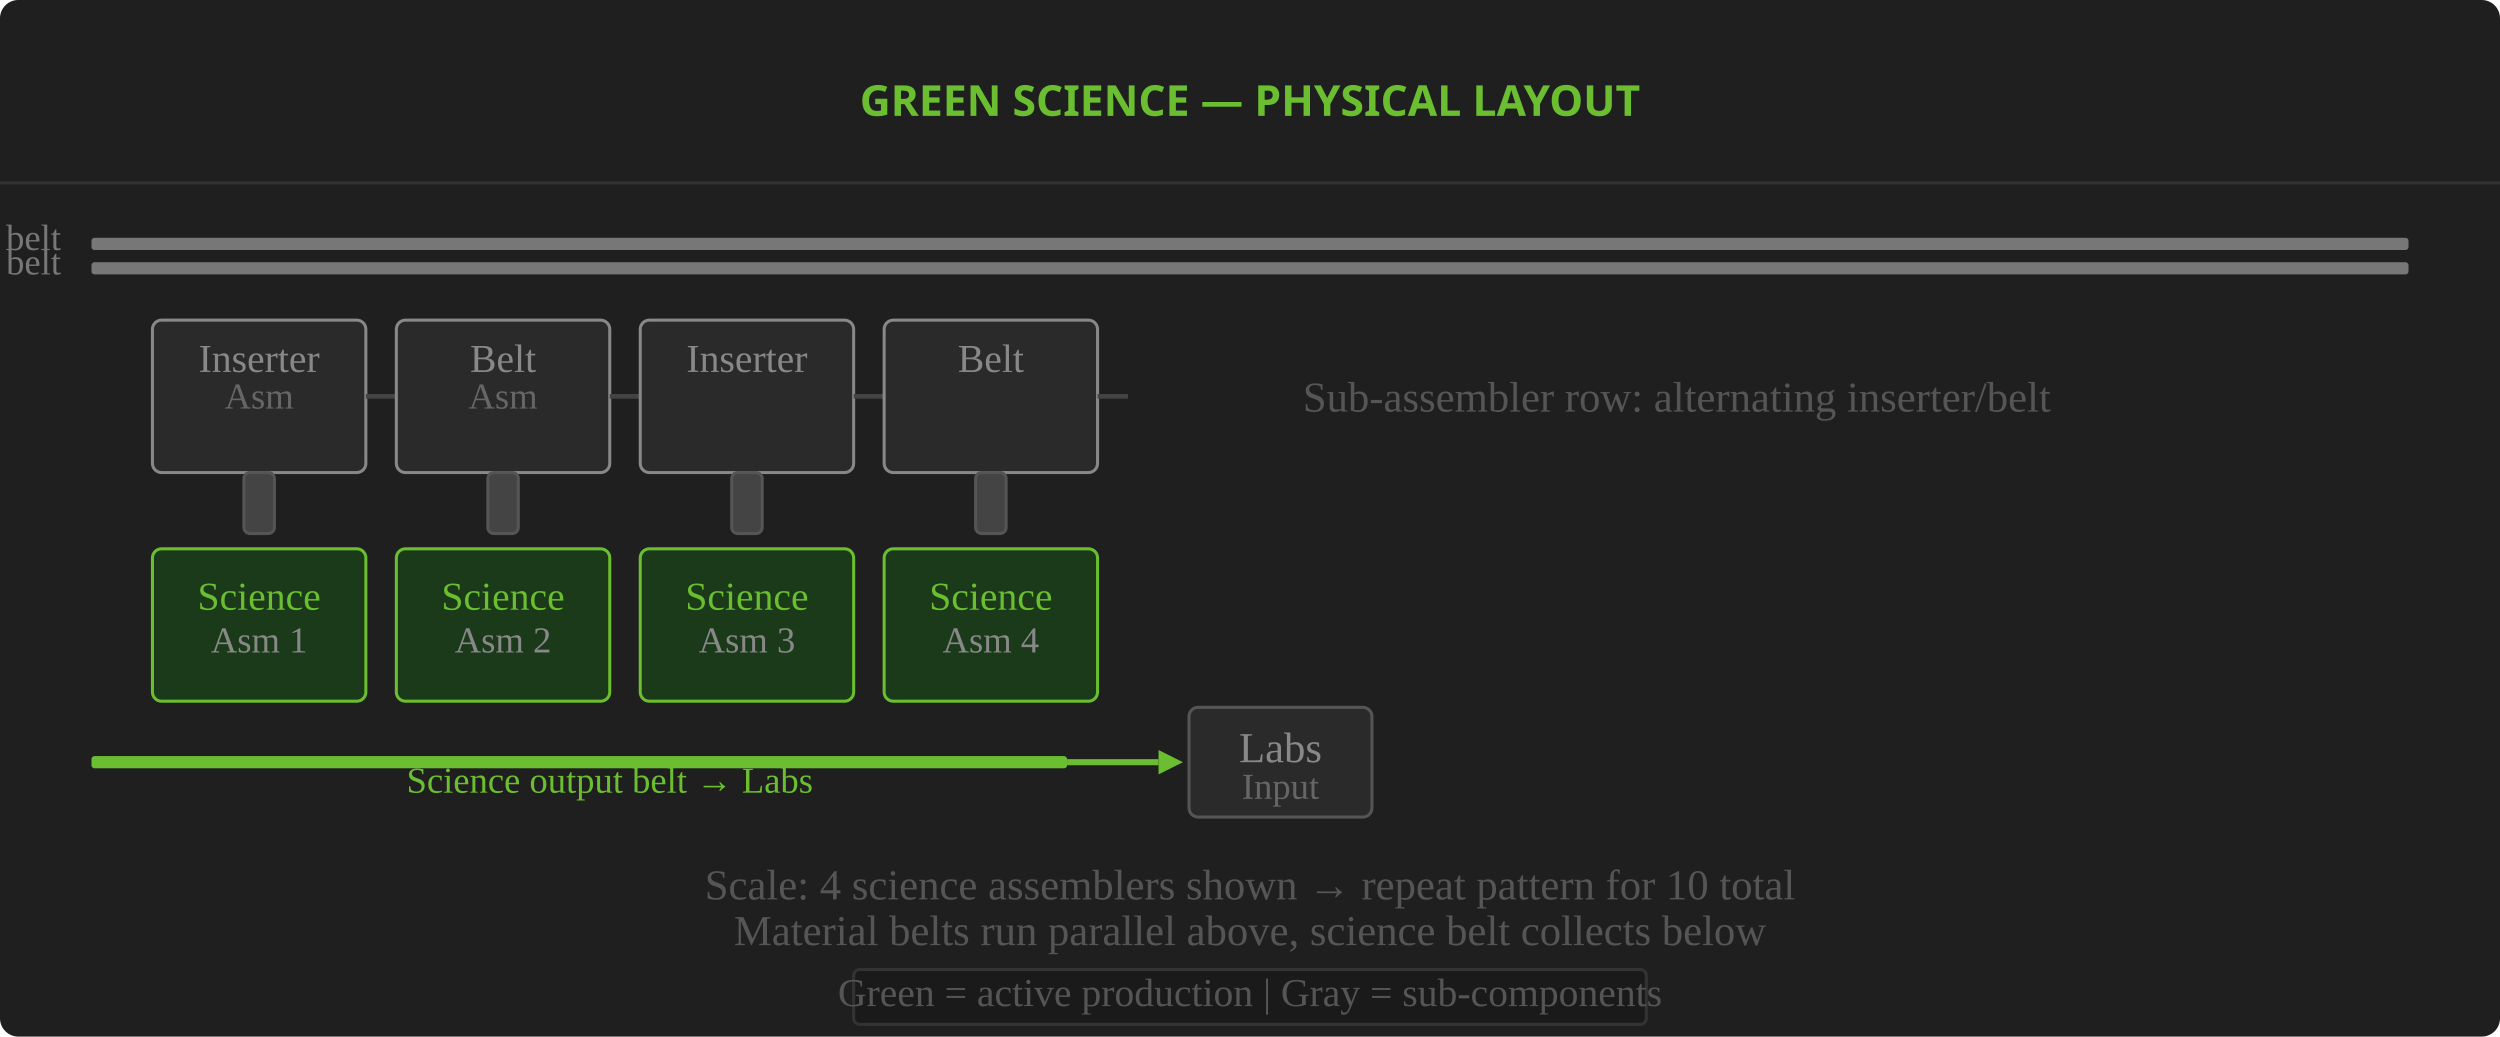
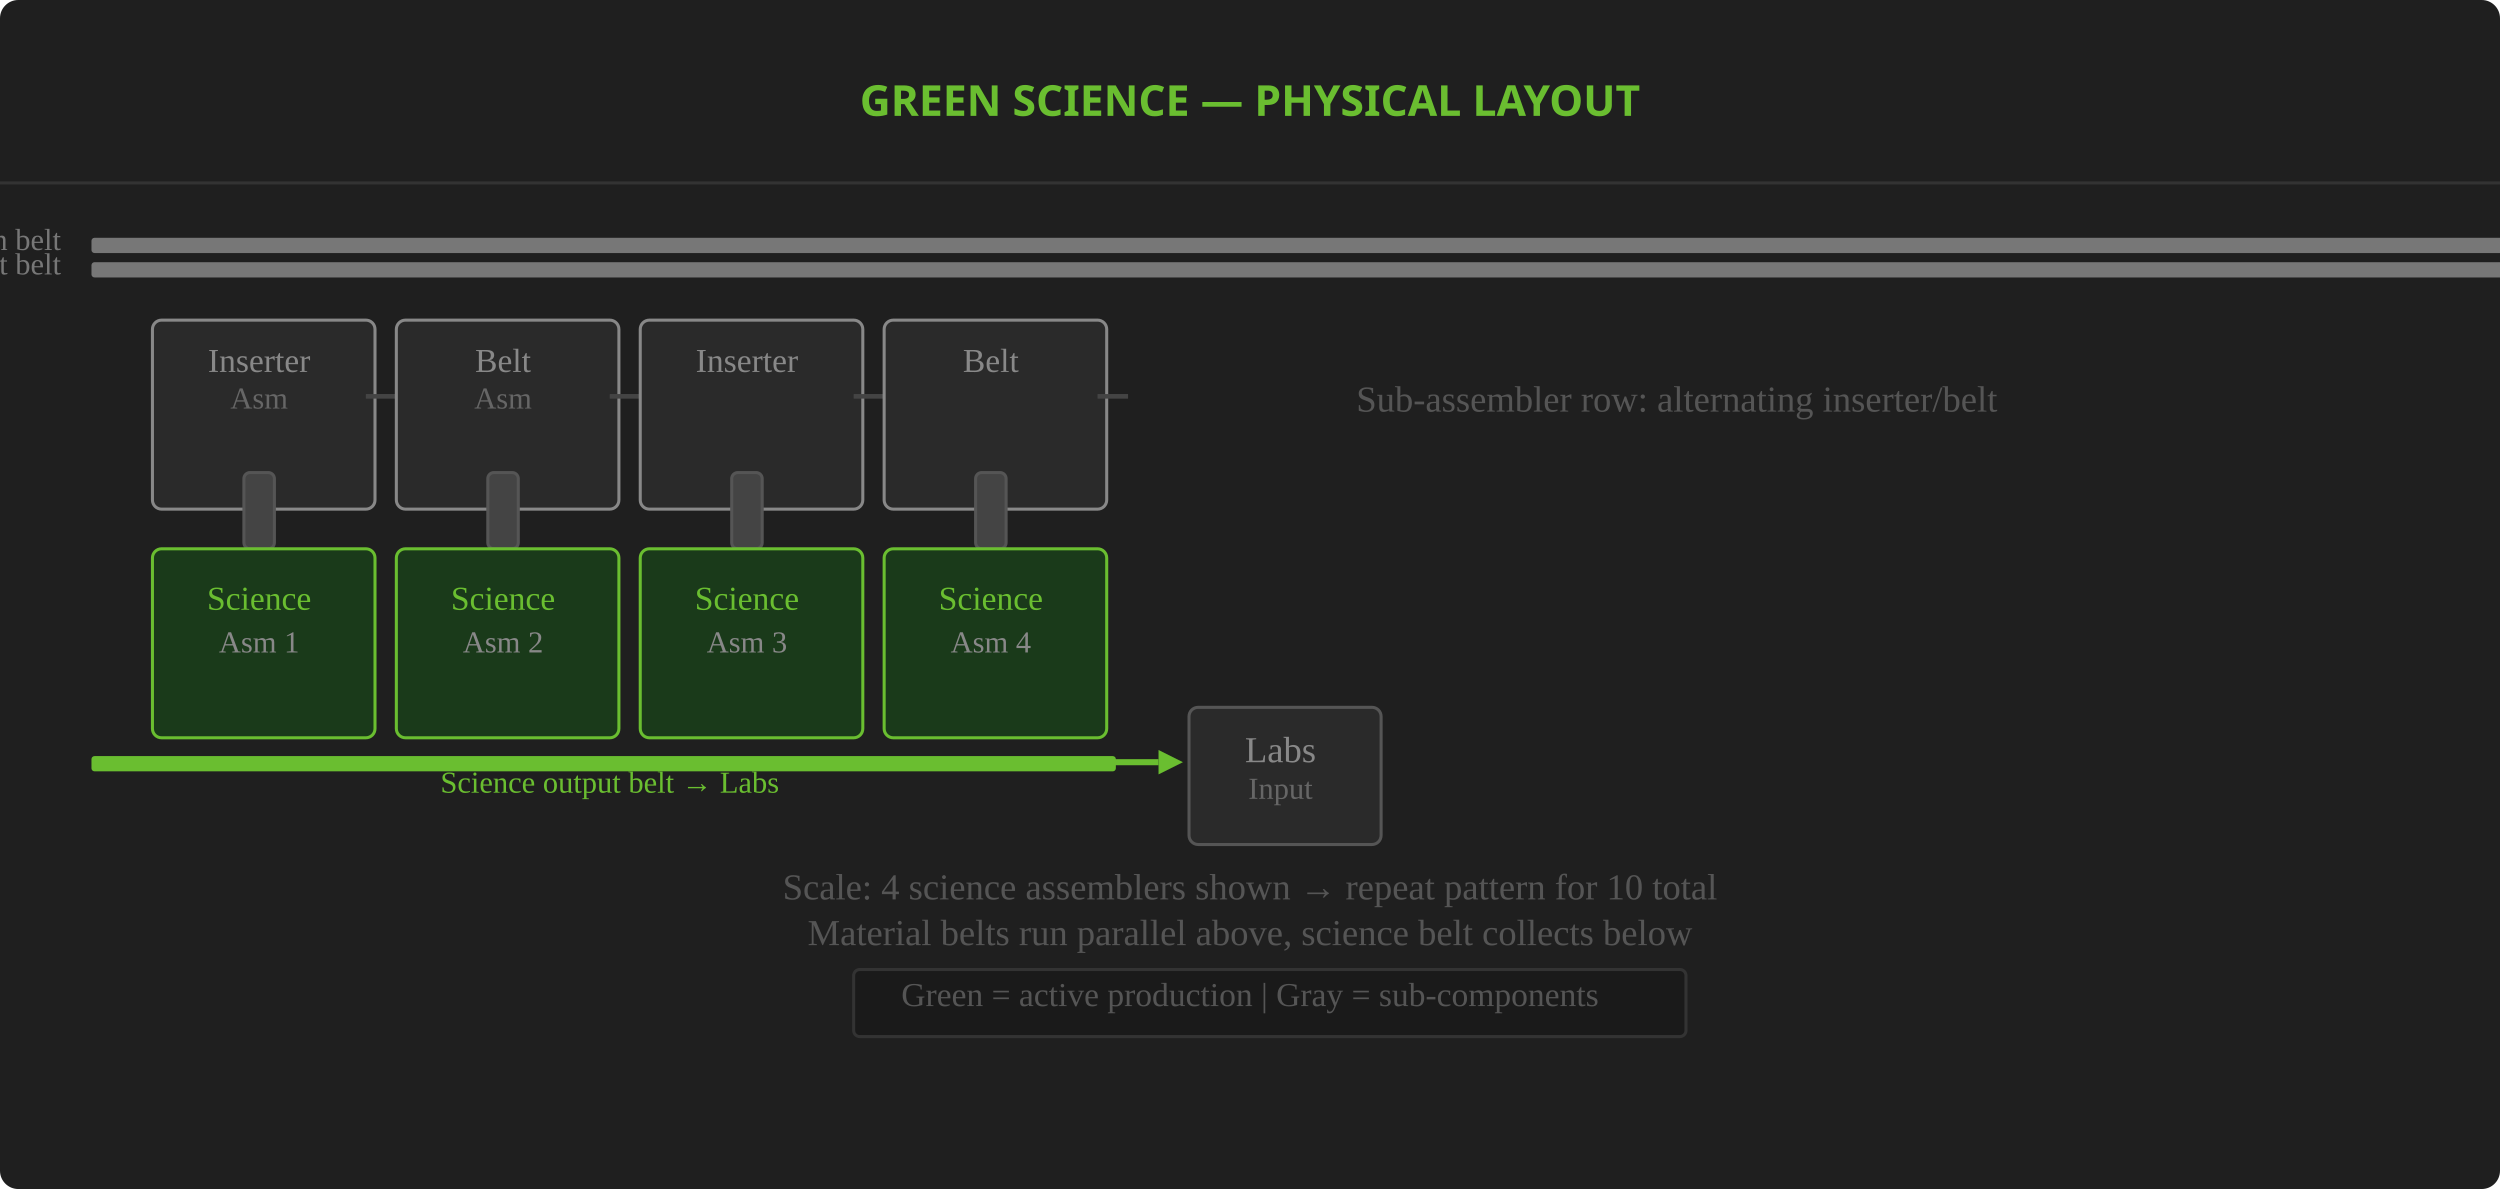
- <svg xmlns="http://www.w3.org/2000/svg" viewBox="0 0 820 340" width="820" height="340">
+ <svg xmlns="http://www.w3.org/2000/svg" viewBox="0 0 820 390" width="820" height="390">
  <defs>
    <filter id="g">
      <feGaussianBlur stdDeviation="2" result="b" />
      <feMerge>
        <feMergeNode in="b" />
        <feMergeNode in="SourceGraphic" />
      </feMerge>
    </filter>
  </defs>
-   <rect width="820" height="340" fill="#1f1f1f" rx="6" />
+   <rect width="820" height="390" fill="#1f1f1f" rx="6" />
  <line x1="0" y1="60" x2="820" y2="60" stroke="#333" />
  <text x="410" y="38" text-anchor="middle" font-family="Orbitron,sans-serif" font-size="14" font-weight="900" fill="#6abe30">GREEN SCIENCE — PHYSICAL LAYOUT</text>
-   <rect x="30" y="78" width="760" height="4" rx="1" fill="#777" />
-   <text x="20" y="82" text-anchor="end" font-size="12" fill="#777">Iron belt</text>
-   <rect x="30" y="86" width="760" height="4" rx="1" fill="#777" />
-   <text x="20" y="90" text-anchor="end" font-size="12" fill="#777">Circuit belt</text>
-   <rect x="50" y="105" width="70" height="50" rx="3" fill="#2a2a2a" stroke="#888" />
-   <text x="85" y="122" text-anchor="middle" font-size="13" fill="#888">Inserter</text>
-   <text x="85" y="134" text-anchor="middle" font-size="12" fill="#666">Asm</text>
+   <rect x="30" y="78" width="798" height="5" rx="1" fill="#777" />
+   <text x="20" y="82" text-anchor="end" font-size="10" fill="#777">Iron belt</text>
+   <rect x="30" y="86" width="798" height="5" rx="1" fill="#777" />
+   <text x="20" y="90" text-anchor="end" font-size="10" fill="#777">Circuit belt</text>
+   <rect x="50" y="105" width="73" height="62" rx="3" fill="#2a2a2a" stroke="#888" />
+   <text x="85" y="122" text-anchor="middle" font-size="11" fill="#888">Inserter</text>
+   <text x="85" y="134" text-anchor="middle" font-size="10" fill="#666">Asm</text>
  <line x1="120" y1="130" x2="130" y2="130" stroke="#444" stroke-width="1.5" />
-   <rect x="130" y="105" width="70" height="50" rx="3" fill="#2a2a2a" stroke="#888" />
-   <text x="165" y="122" text-anchor="middle" font-size="13" fill="#888">Belt</text>
-   <text x="165" y="134" text-anchor="middle" font-size="12" fill="#666">Asm</text>
+   <rect x="130" y="105" width="73" height="62" rx="3" fill="#2a2a2a" stroke="#888" />
+   <text x="165" y="122" text-anchor="middle" font-size="11" fill="#888">Belt</text>
+   <text x="165" y="134" text-anchor="middle" font-size="10" fill="#666">Asm</text>
  <line x1="200" y1="130" x2="210" y2="130" stroke="#444" stroke-width="1.5" />
-   <rect x="210" y="105" width="70" height="50" rx="3" fill="#2a2a2a" stroke="#888" />
-   <text x="245" y="122" text-anchor="middle" font-size="13" fill="#888">Inserter</text>
+   <rect x="210" y="105" width="73" height="62" rx="3" fill="#2a2a2a" stroke="#888" />
+   <text x="245" y="122" text-anchor="middle" font-size="11" fill="#888">Inserter</text>
  <line x1="280" y1="130" x2="290" y2="130" stroke="#444" stroke-width="1.5" />
-   <rect x="290" y="105" width="70" height="50" rx="3" fill="#2a2a2a" stroke="#888" />
-   <text x="325" y="122" text-anchor="middle" font-size="13" fill="#888">Belt</text>
+   <rect x="290" y="105" width="73" height="62" rx="3" fill="#2a2a2a" stroke="#888" />
+   <text x="325" y="122" text-anchor="middle" font-size="11" fill="#888">Belt</text>
  <line x1="360" y1="130" x2="370" y2="130" stroke="#444" stroke-width="1.5" />
-   <text x="550" y="135" text-anchor="middle" font-size="14" fill="#555">Sub-assembler row: alternating inserter/belt</text>
-   <rect x="80" y="155" width="10" height="20" rx="2" fill="#444" stroke="#555" stroke-width="1" />
-   <rect x="160" y="155" width="10" height="20" rx="2" fill="#444" stroke="#555" stroke-width="1" />
-   <rect x="240" y="155" width="10" height="20" rx="2" fill="#444" stroke="#555" stroke-width="1" />
-   <rect x="320" y="155" width="10" height="20" rx="2" fill="#444" stroke="#555" stroke-width="1" />
-   <rect x="50" y="180" width="70" height="50" rx="3" fill="#1a3a1a" stroke="#6abe30" />
-   <text x="85" y="200" text-anchor="middle" font-size="13" fill="#6abe30">Science</text>
-   <text x="85" y="214" text-anchor="middle" font-size="12" fill="#888">Asm 1</text>
-   <rect x="130" y="180" width="70" height="50" rx="3" fill="#1a3a1a" stroke="#6abe30" />
-   <text x="165" y="200" text-anchor="middle" font-size="13" fill="#6abe30">Science</text>
-   <text x="165" y="214" text-anchor="middle" font-size="12" fill="#888">Asm 2</text>
-   <rect x="210" y="180" width="70" height="50" rx="3" fill="#1a3a1a" stroke="#6abe30" />
-   <text x="245" y="200" text-anchor="middle" font-size="13" fill="#6abe30">Science</text>
-   <text x="245" y="214" text-anchor="middle" font-size="12" fill="#888">Asm 3</text>
-   <rect x="290" y="180" width="70" height="50" rx="3" fill="#1a3a1a" stroke="#6abe30" />
-   <text x="325" y="200" text-anchor="middle" font-size="13" fill="#6abe30">Science</text>
-   <text x="325" y="214" text-anchor="middle" font-size="12" fill="#888">Asm 4</text>
-   <rect x="30" y="248" width="320" height="4" rx="1" fill="#6abe30" />
-   <text x="200" y="260" text-anchor="middle" font-size="12" fill="#6abe30">Science output belt → Labs</text>
+   <text x="550" y="135" text-anchor="middle" font-size="12" fill="#555">Sub-assembler row: alternating inserter/belt</text>
+   <rect x="80" y="155" width="10" height="25" rx="2" fill="#444" stroke="#555" stroke-width="1" />
+   <rect x="160" y="155" width="10" height="25" rx="2" fill="#444" stroke="#555" stroke-width="1" />
+   <rect x="240" y="155" width="10" height="25" rx="2" fill="#444" stroke="#555" stroke-width="1" />
+   <rect x="320" y="155" width="10" height="25" rx="2" fill="#444" stroke="#555" stroke-width="1" />
+   <rect x="50" y="180" width="73" height="62" rx="3" fill="#1a3a1a" stroke="#6abe30" />
+   <text x="85" y="200" text-anchor="middle" font-size="11" fill="#6abe30">Science</text>
+   <text x="85" y="214" text-anchor="middle" font-size="10" fill="#888">Asm 1</text>
+   <rect x="130" y="180" width="73" height="62" rx="3" fill="#1a3a1a" stroke="#6abe30" />
+   <text x="165" y="200" text-anchor="middle" font-size="11" fill="#6abe30">Science</text>
+   <text x="165" y="214" text-anchor="middle" font-size="10" fill="#888">Asm 2</text>
+   <rect x="210" y="180" width="73" height="62" rx="3" fill="#1a3a1a" stroke="#6abe30" />
+   <text x="245" y="200" text-anchor="middle" font-size="11" fill="#6abe30">Science</text>
+   <text x="245" y="214" text-anchor="middle" font-size="10" fill="#888">Asm 3</text>
+   <rect x="290" y="180" width="73" height="62" rx="3" fill="#1a3a1a" stroke="#6abe30" />
+   <text x="325" y="200" text-anchor="middle" font-size="11" fill="#6abe30">Science</text>
+   <text x="325" y="214" text-anchor="middle" font-size="10" fill="#888">Asm 4</text>
+   <rect x="30" y="248" width="336" height="5" rx="1" fill="#6abe30" />
+   <text x="200" y="260" text-anchor="middle" font-size="10" fill="#6abe30">Science output belt → Labs</text>
  <line x1="350" y1="250" x2="380" y2="250" stroke="#6abe30" stroke-width="2" />
  <polygon points="380,246 388,250 380,254" fill="#6abe30" />
-   <rect x="390" y="232" width="60" height="36" rx="3" fill="#2a2a2a" stroke="#555" />
-   <text x="420" y="250" text-anchor="middle" font-size="14" fill="#888">Labs</text>
-   <text x="420" y="262" text-anchor="middle" font-size="12" fill="#666">Input</text>
-   <text x="410" y="295" text-anchor="middle" font-size="14" fill="#555">Scale: 4 science assemblers shown → repeat pattern for 10 total</text>
-   <text x="410" y="310" text-anchor="middle" font-size="14" fill="#555">Material belts run parallel above, science belt collects below</text>
-   <rect x="280" y="318" width="260" height="18" rx="2" fill="#1a1a1a" stroke="#333" />
-   <text x="410" y="330" text-anchor="middle" font-size="13" fill="#555">Green = active production | Gray = sub-components</text>
+   <rect x="390" y="232" width="63" height="45" rx="3" fill="#2a2a2a" stroke="#555" />
+   <text x="420" y="250" text-anchor="middle" font-size="12" fill="#888">Labs</text>
+   <text x="420" y="262" text-anchor="middle" font-size="10" fill="#666">Input</text>
+   <text x="410" y="295" text-anchor="middle" font-size="12" fill="#555">Scale: 4 science assemblers shown → repeat pattern for 10 total</text>
+   <text x="410" y="310" text-anchor="middle" font-size="12" fill="#555">Material belts run parallel above, science belt collects below</text>
+   <rect x="280" y="318" width="273" height="22" rx="2" fill="#1a1a1a" stroke="#333" />
+   <text x="410" y="330" text-anchor="middle" font-size="11" fill="#555">Green = active production | Gray = sub-components</text>
</svg>
